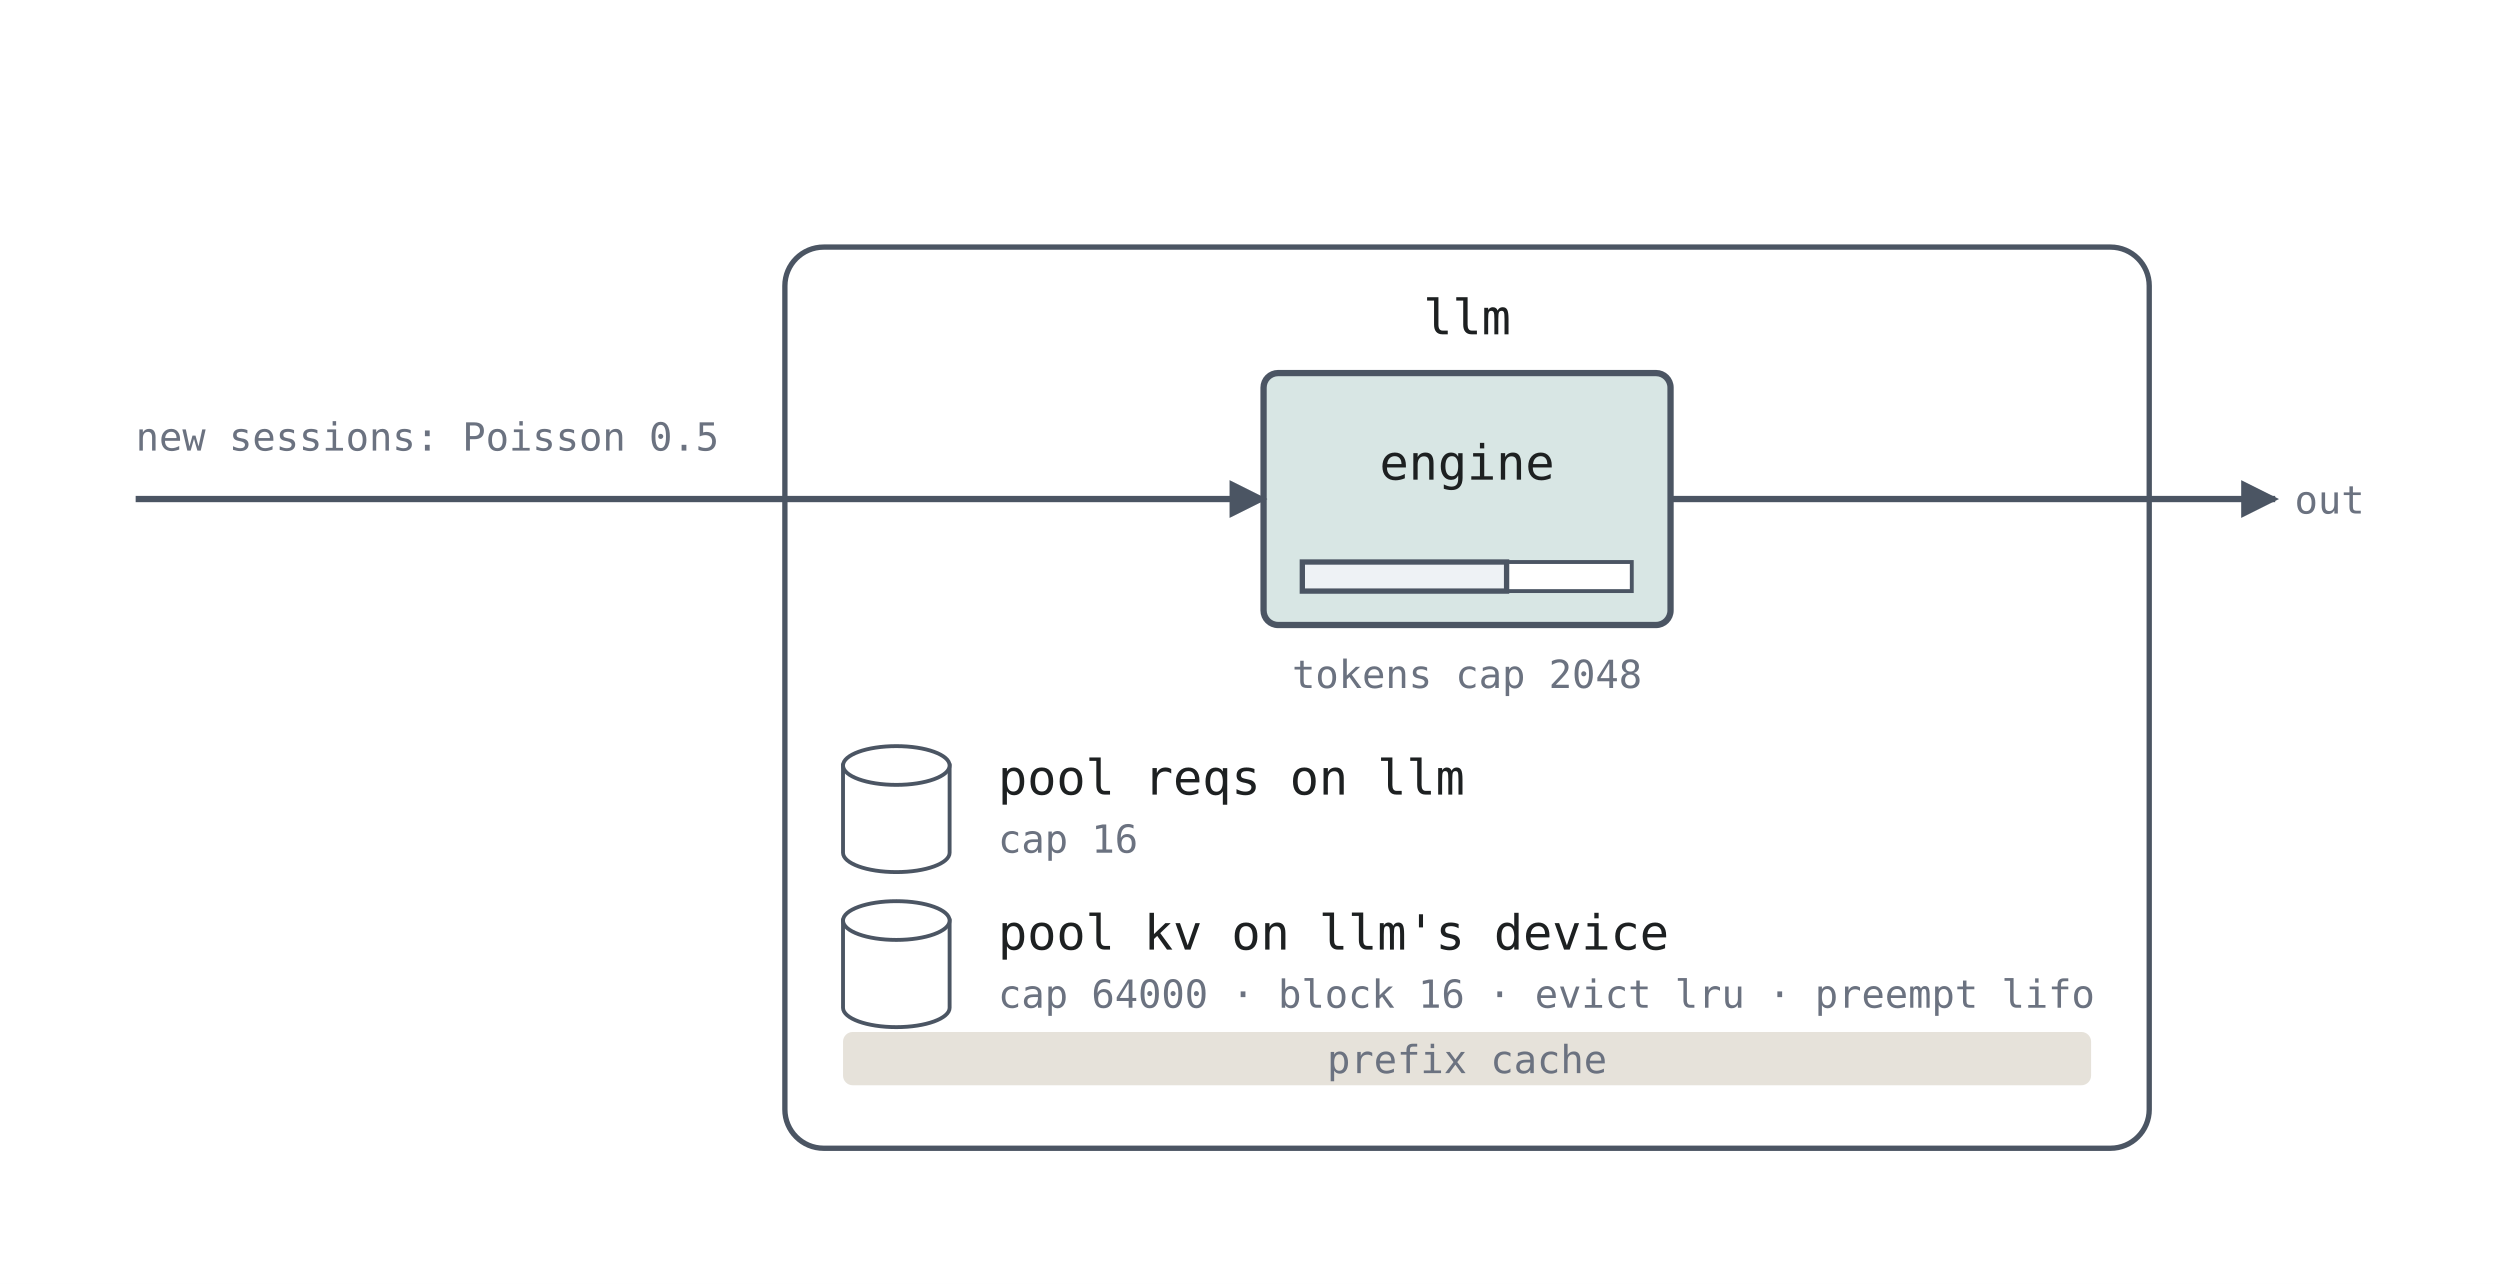
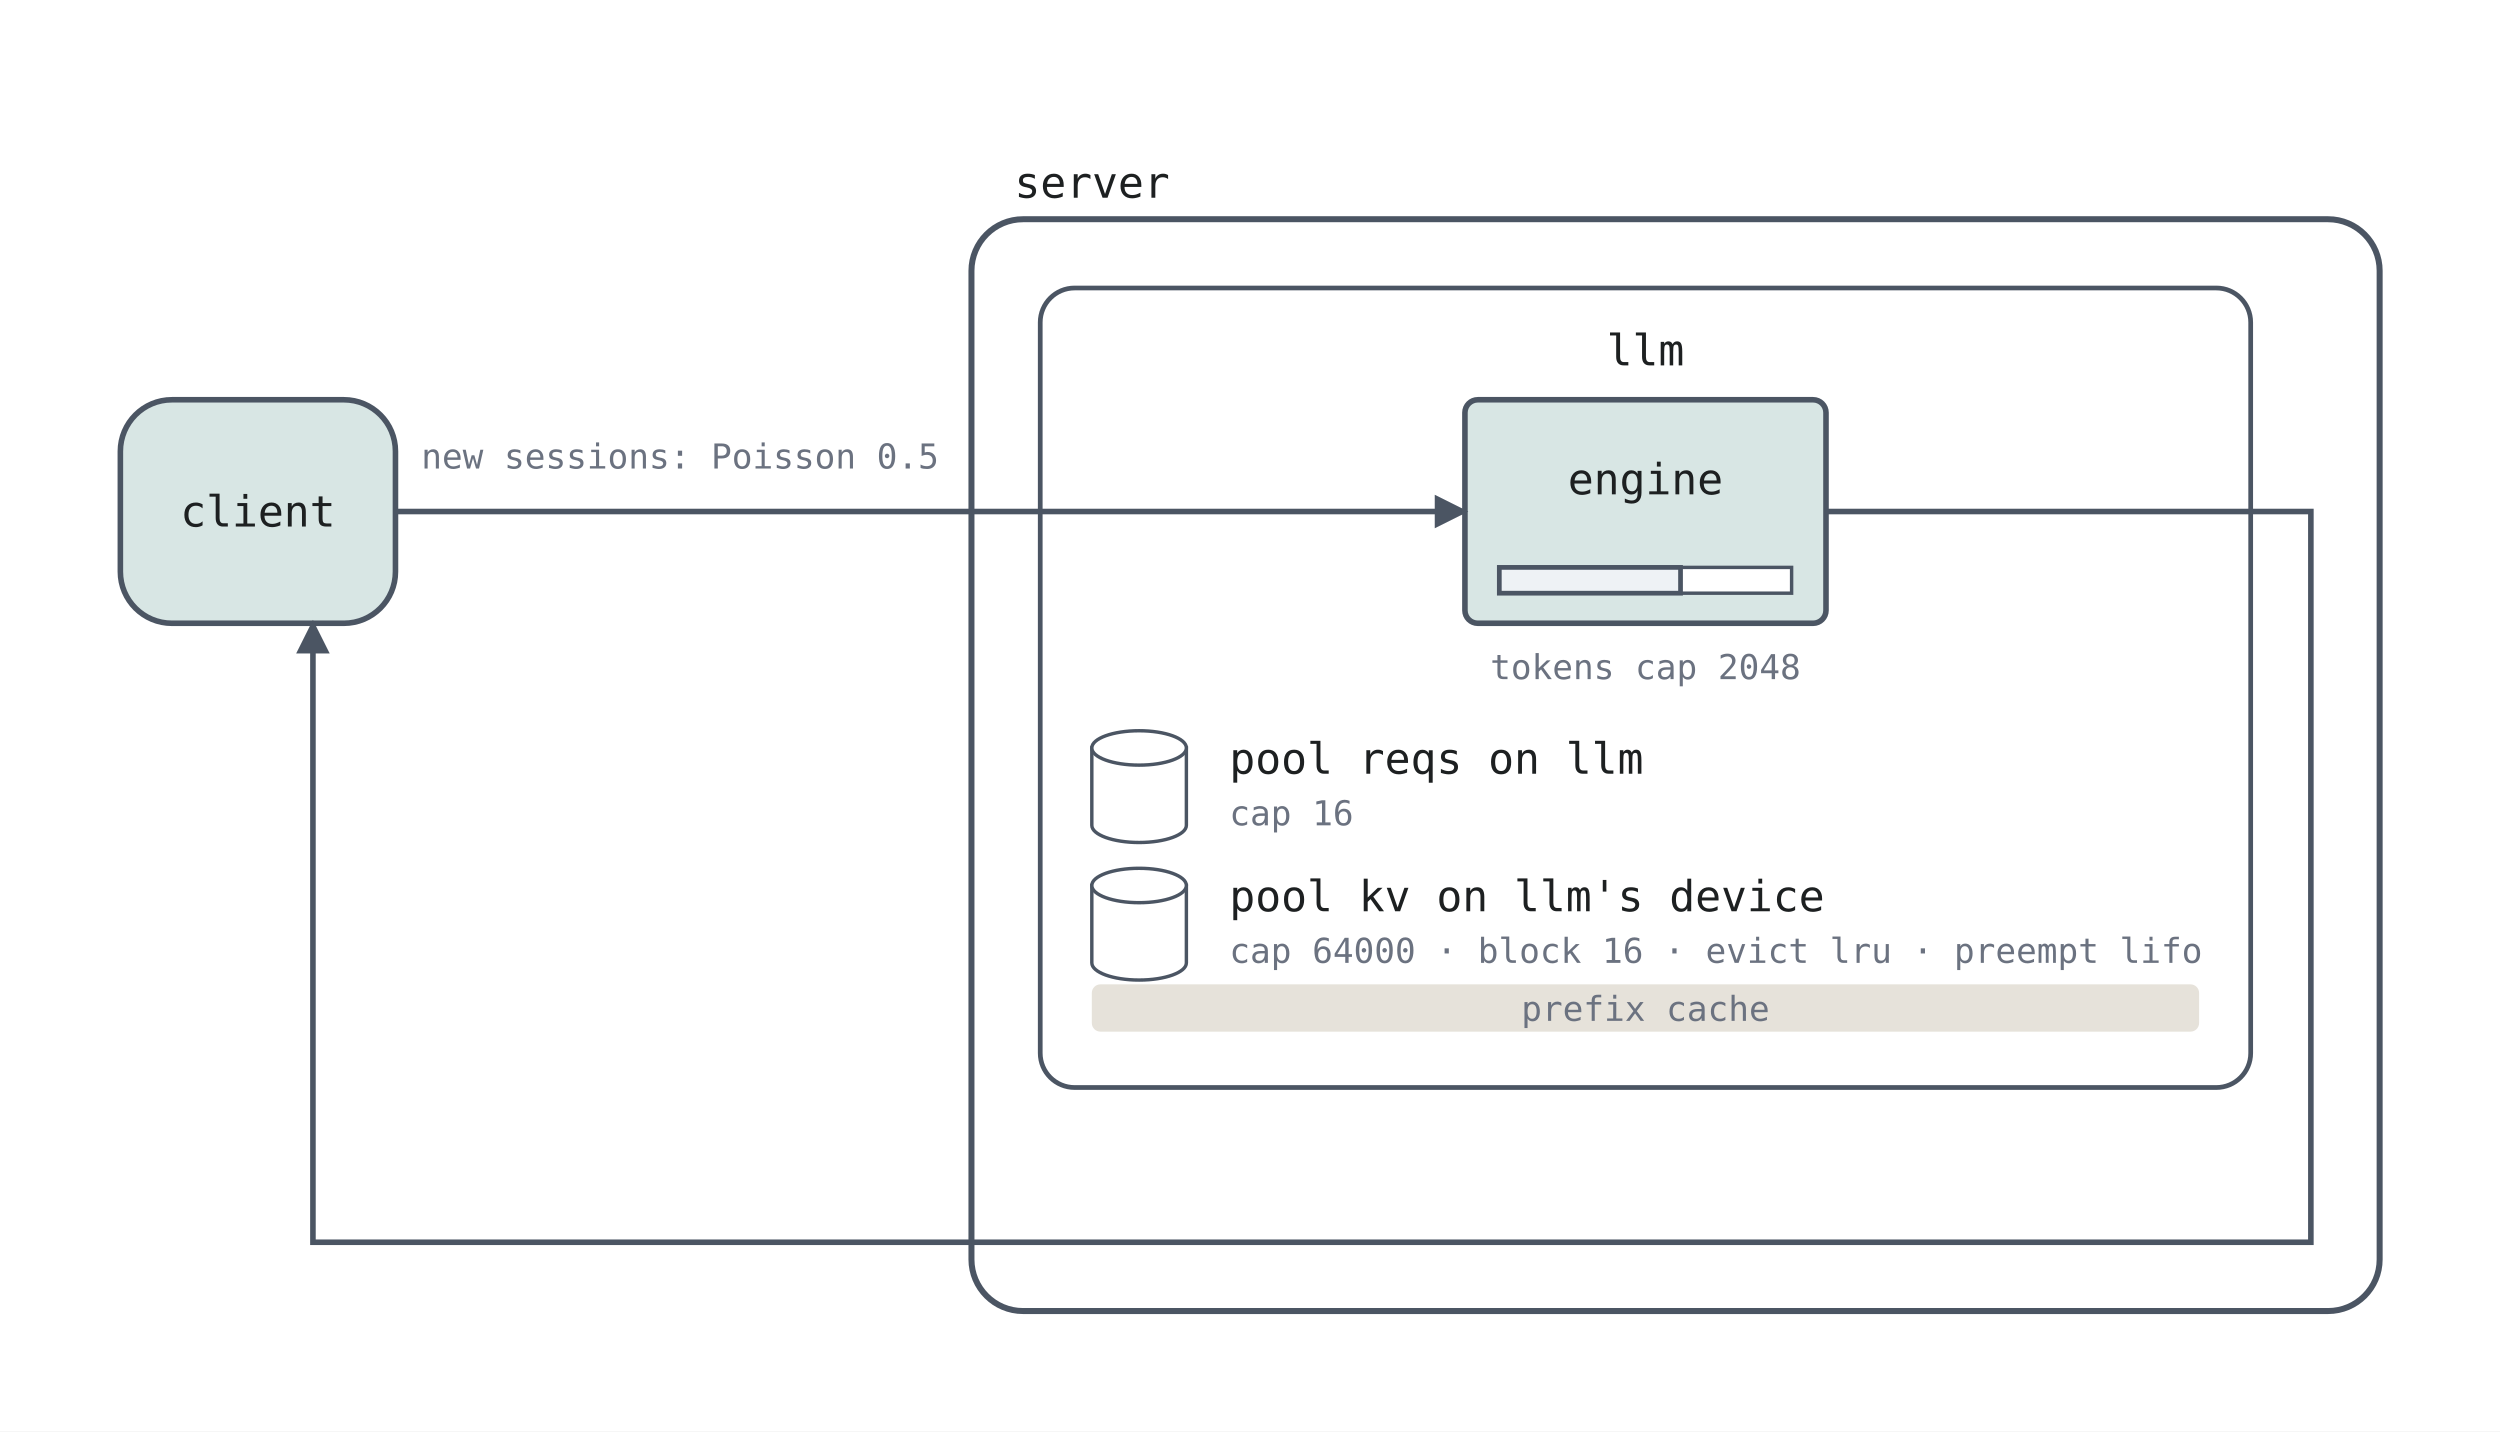
- <svg xmlns="http://www.w3.org/2000/svg" width="516" height="265" viewBox="0 0 516 265" role="img">
+ <svg xmlns="http://www.w3.org/2000/svg" width="581.6" height="333" viewBox="0 0 581.6 333" role="img">
  <style>
  text { font-family: ui-monospace, "SF Mono", Menlo, Consolas, monospace; }
  @media (prefers-color-scheme: dark) {
    text { fill: #e8e6e3; } text.dim { fill: #9aa4b2; }
    .bg { fill:#14171a }
    .solid { fill:#232a31;stroke:#b6bfcc }
    .cached { fill:#33302a }
    .instance { fill:#1a1f24;stroke:#b6bfcc }
    .frame { stroke:#b6bfcc }
+     .server { stroke:#b6bfcc }
    .enclosure { stroke:#9aa4b2 }
    .station { fill:#26403d;stroke:#b6bfcc }
    .cell { fill:#14171a;stroke:#b6bfcc }
    .rail { stroke:#b6bfcc }
    .flow { stroke:#b6bfcc }
    .back { stroke:#b6bfcc }
    .poster { fill:#b6bfcc }
    .relation { stroke:#9aa4b2 }
  }
</style>
  <defs>
    <marker id="a" viewBox="0 0 10 10" refX="9" refY="5" markerWidth="6" markerHeight="6" orient="auto-start-reverse">
      <path d="M0 0 L10 5 L0 10 z" fill="context-stroke" />
    </marker>
  </defs>
-   <rect class="bg" fill="#ffffff" x="0" y="0" width="516" height="265" />
-   <rect class="frame" fill="none" stroke="#4b5563" stroke-width="1.1" x="162" y="51" width="281.6" height="186" rx="8" />
+   <rect class="bg" fill="#ffffff" x="0" y="0" width="581.6" height="333" />
+   <rect class="server" fill="none" stroke="#4b5563" stroke-width="1.4" data-role="server" x="226" y="51" width="327.6" height="254" rx="12" />
+   <rect class="frame" fill="none" stroke="#4b5563" stroke-width="1.1" x="242" y="67" width="281.6" height="186" rx="8" />
  <g data-pool="reqs" data-role="drum">
-     <path class="cell" fill="#ffffff" stroke="#4b5563" stroke-width=".8" d="M 174 158 L 174 176 A 11 4 0 0 0 196 176 L 196 158 Z" />
-     <ellipse class="cell" fill="#ffffff" stroke="#4b5563" stroke-width=".8" cx="185" cy="158" rx="11" ry="4" />
+     <path class="cell" fill="#ffffff" stroke="#4b5563" stroke-width=".8" d="M 254 174 L 254 192 A 11 4 0 0 0 276 192 L 276 174 Z" />
+     <ellipse class="cell" fill="#ffffff" stroke="#4b5563" stroke-width=".8" cx="265" cy="174" rx="11" ry="4" />
  </g>
-   <text x="206" y="164" text-anchor="start" font-size="10" fill="#1d2021">pool reqs on llm</text>
-   <text x="206" y="176" text-anchor="start" font-size="8" fill="#6b7280" class="dim">cap 16</text>
+   <text x="286" y="180" text-anchor="start" font-size="10" fill="#1d2021">pool reqs on llm</text>
+   <text x="286" y="192" text-anchor="start" font-size="8" fill="#6b7280" class="dim">cap 16</text>
  <g data-pool="kv" data-role="drum">
-     <path class="cell" fill="#ffffff" stroke="#4b5563" stroke-width=".8" d="M 174 190 L 174 208 A 11 4 0 0 0 196 208 L 196 190 Z" />
-     <ellipse class="cell" fill="#ffffff" stroke="#4b5563" stroke-width=".8" cx="185" cy="190" rx="11" ry="4" />
+     <path class="cell" fill="#ffffff" stroke="#4b5563" stroke-width=".8" d="M 254 206 L 254 224 A 11 4 0 0 0 276 224 L 276 206 Z" />
+     <ellipse class="cell" fill="#ffffff" stroke="#4b5563" stroke-width=".8" cx="265" cy="206" rx="11" ry="4" />
  </g>
-   <text x="206" y="196" text-anchor="start" font-size="10" fill="#1d2021">pool kv on llm's device</text>
-   <text x="206" y="208" text-anchor="start" font-size="8" fill="#6b7280" class="dim">cap 64000 · block 16 · evict lru · preempt lifo</text>
-   <rect class="cached" fill="#e6e2da" stroke="none" x="174" y="213" width="257.6" height="11" rx="2" />
-   <text x="302.8" y="221.5" text-anchor="middle" font-size="8" fill="#6b7280" class="dim">prefix cache</text>
+   <text x="286" y="212" text-anchor="start" font-size="10" fill="#1d2021">pool kv on llm's device</text>
+   <text x="286" y="224" text-anchor="start" font-size="8" fill="#6b7280" class="dim">cap 64000 · block 16 · evict lru · preempt lifo</text>
+   <rect class="cached" fill="#e6e2da" stroke="none" x="254" y="229" width="257.6" height="11" rx="2" />
+   <text x="382.8" y="237.5" text-anchor="middle" font-size="8" fill="#6b7280" class="dim">prefix cache</text>
  <g data-node="llm" data-stage="llm">
-     <rect class="station" fill="#d8e6e4" stroke="#4b5563" stroke-width="1.3" x="260.8" y="77" width="84" height="52" rx="3" />
-     <rect class="cell" fill="#ffffff" stroke="#4b5563" stroke-width=".8" x="268.8" y="116" width="68" height="6" />
-     <rect class="solid" fill="#eef2f5" stroke="#4b5563" stroke-width="1.1" data-role="budget" x="268.8" y="116" width="42.16" height="6" />
-     <text x="302.8" y="99" text-anchor="middle" font-size="10" fill="#1d2021">engine</text>
+     <rect class="station" fill="#d8e6e4" stroke="#4b5563" stroke-width="1.3" x="340.8" y="93" width="84" height="52" rx="3" />
+     <rect class="cell" fill="#ffffff" stroke="#4b5563" stroke-width=".8" x="348.8" y="132" width="68" height="6" />
+     <rect class="solid" fill="#eef2f5" stroke="#4b5563" stroke-width="1.1" data-role="budget" x="348.8" y="132" width="42.16" height="6" />
+     <text x="382.8" y="115" text-anchor="middle" font-size="10" fill="#1d2021">engine</text>
  </g>
-   <text x="302.8" y="69" text-anchor="middle" font-size="10" fill="#1d2021">llm</text>
-   <text x="302.8" y="142" text-anchor="middle" font-size="8" fill="#6b7280" class="dim">tokens cap 2048</text>
-   <path class="flow" fill="none" stroke="#4b5563" stroke-width="1.3" data-role="arrival" data-to="llm" d="M28 103 L260.8 103" marker-end="url(#a)" />
-   <text x="28" y="93" text-anchor="start" font-size="8" fill="#6b7280" class="dim">new sessions: Poisson 0.5</text>
-   <path class="flow" fill="none" stroke="#4b5563" stroke-width="1.3" data-role="exit" data-from="llm" d="M344.8 103 L469.6 103" marker-end="url(#a)" />
-   <text x="473.6" y="106" text-anchor="start" font-size="8" fill="#6b7280" class="dim">out</text>
+   <text x="382.8" y="85" text-anchor="middle" font-size="10" fill="#1d2021">llm</text>
+   <text x="382.8" y="158" text-anchor="middle" font-size="8" fill="#6b7280" class="dim">tokens cap 2048</text>
+   <g data-node="client" data-role="client">
+     <rect class="station" fill="#d8e6e4" stroke="#4b5563" stroke-width="1.3" x="28" y="93" width="64" height="52" rx="12" />
+     <text x="60" y="122.5" text-anchor="middle" font-size="10" fill="#1d2021">client</text>
+   </g>
+   <path class="flow" fill="none" stroke="#4b5563" stroke-width="1.3" data-role="arrival" data-from="client" data-to="llm" d="M92 119 L340.8 119" marker-end="url(#a)" />
+   <text x="98" y="109" text-anchor="start" font-size="8" fill="#6b7280" class="dim">new sessions: Poisson 0.5</text>
+   <path class="flow" fill="none" stroke="#4b5563" stroke-width="1.3" data-role="exit" data-from="llm" data-to="client" d="M424.8 119 L537.6 119 L537.6 289 L72.8 289 L72.8 145" marker-end="url(#a)" />
+   <text x="236" y="46" text-anchor="start" font-size="10" fill="#1d2021">server</text>
</svg>
